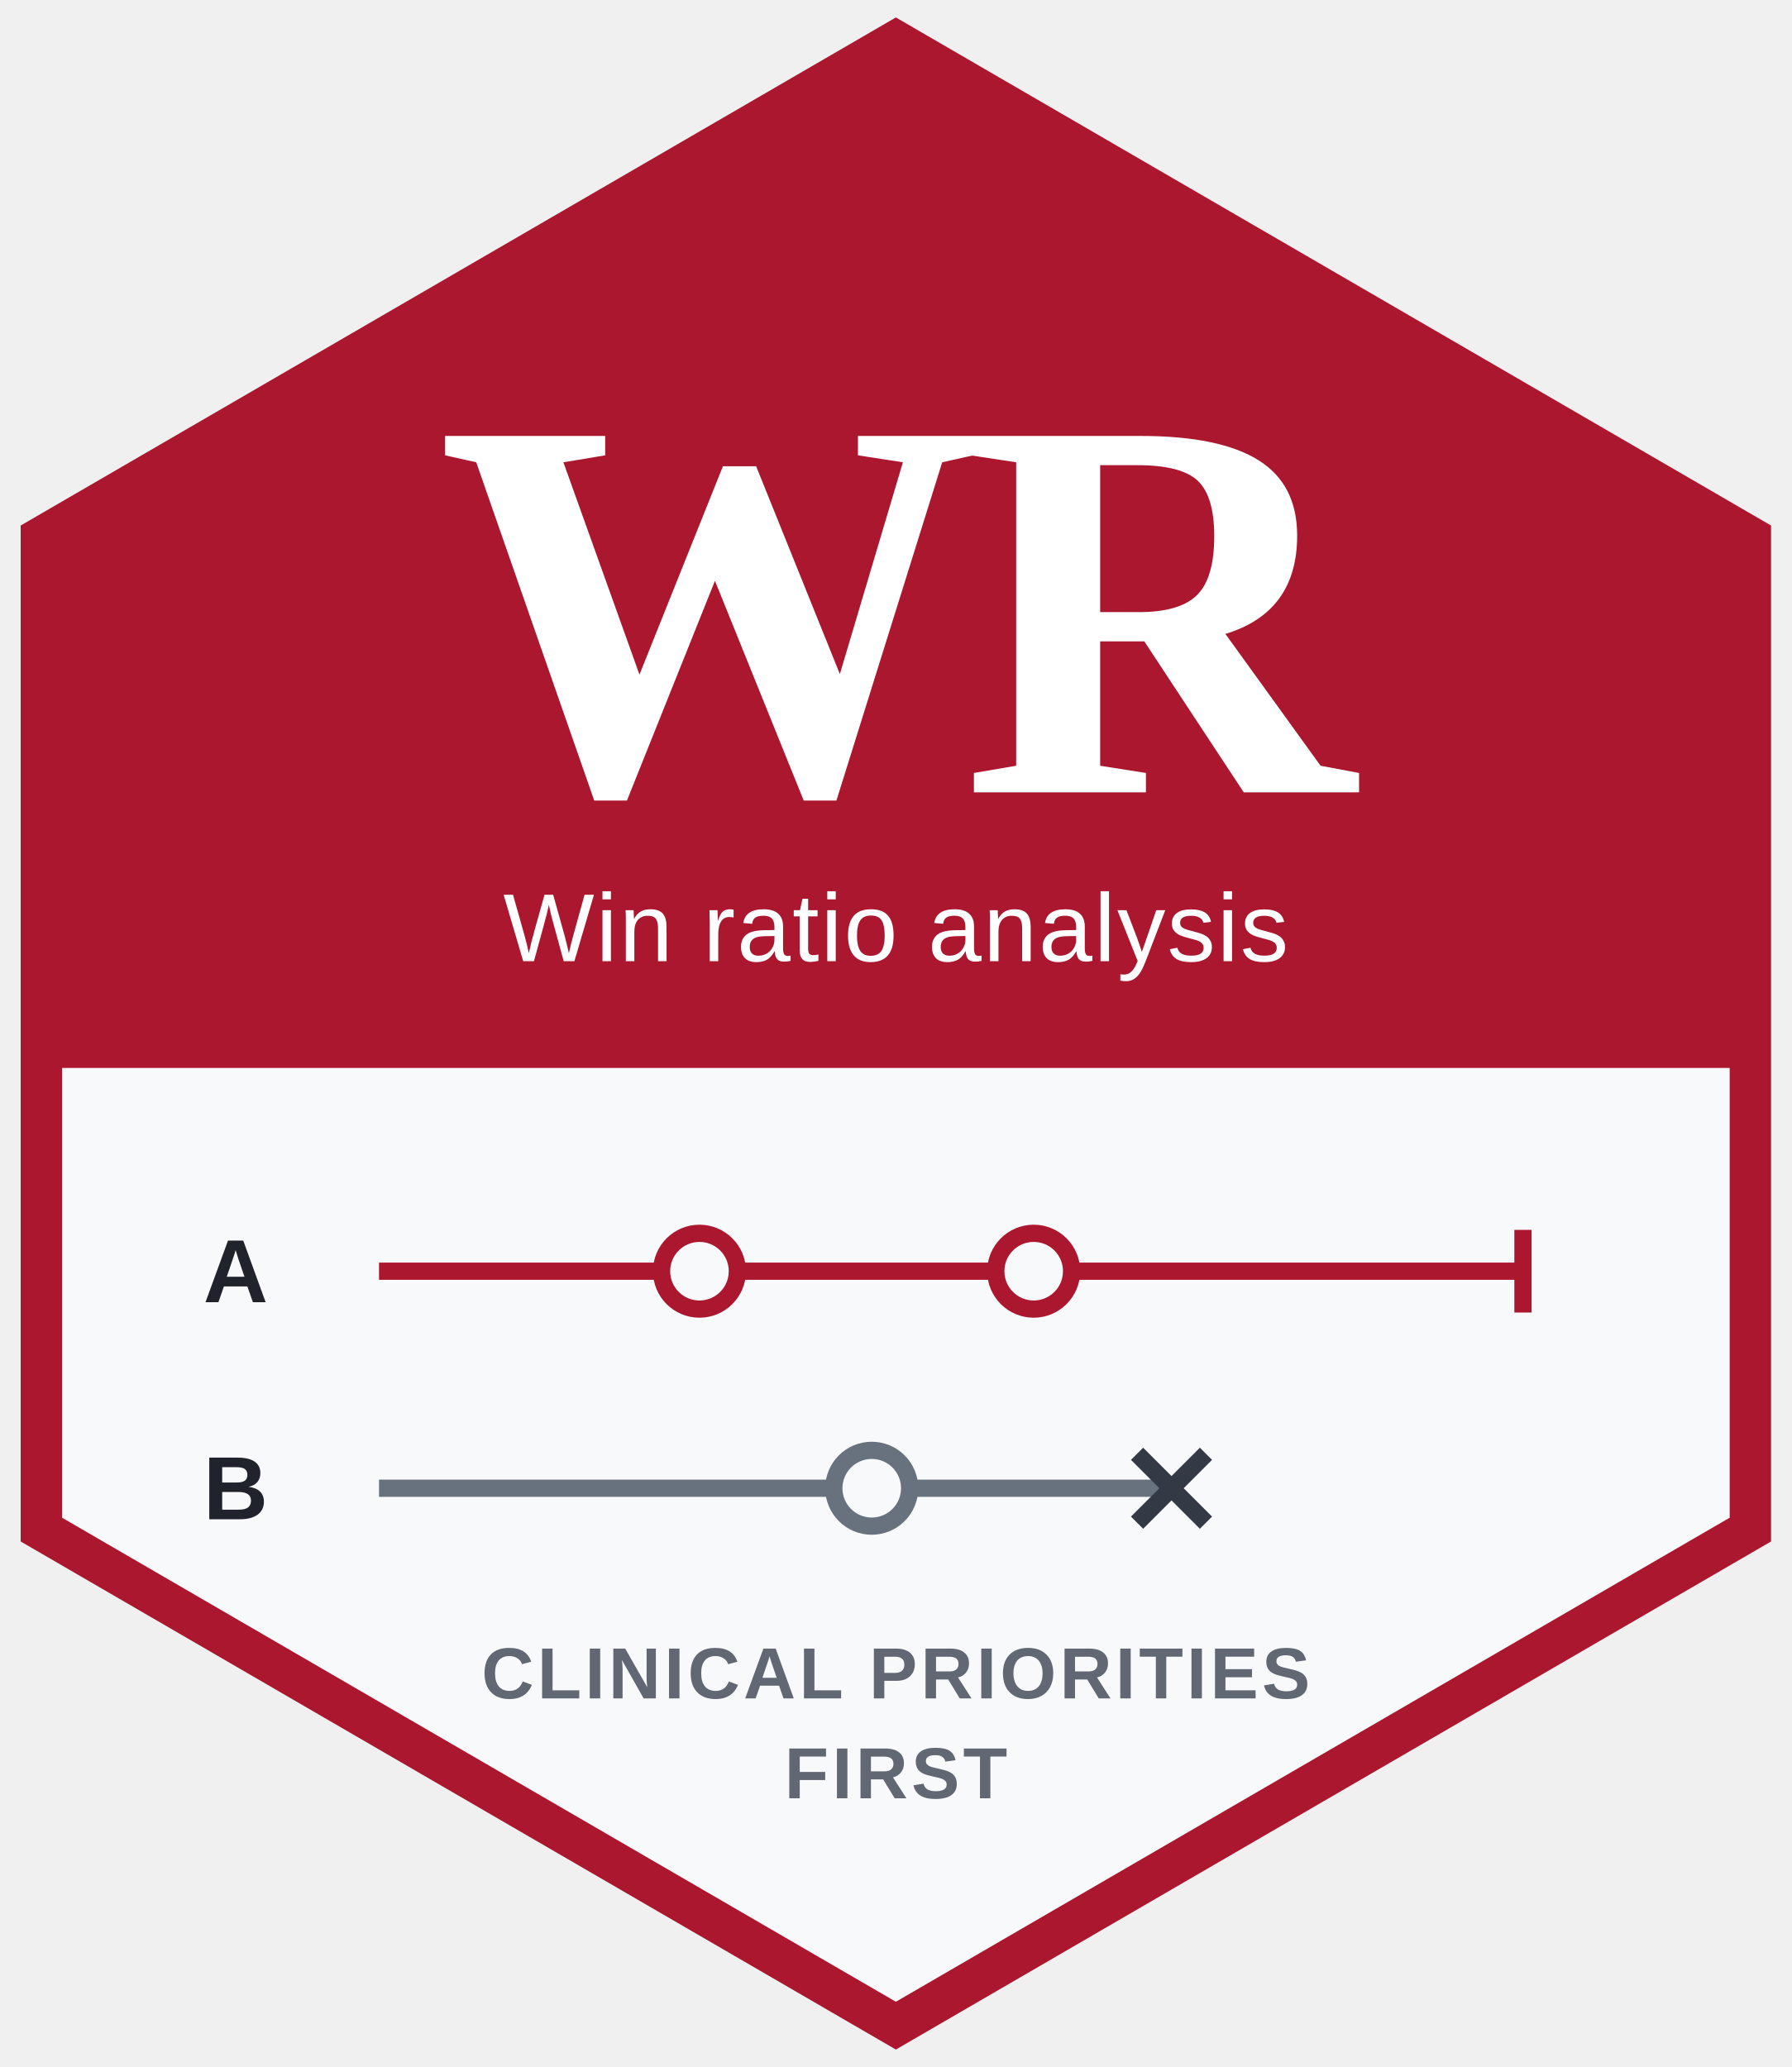
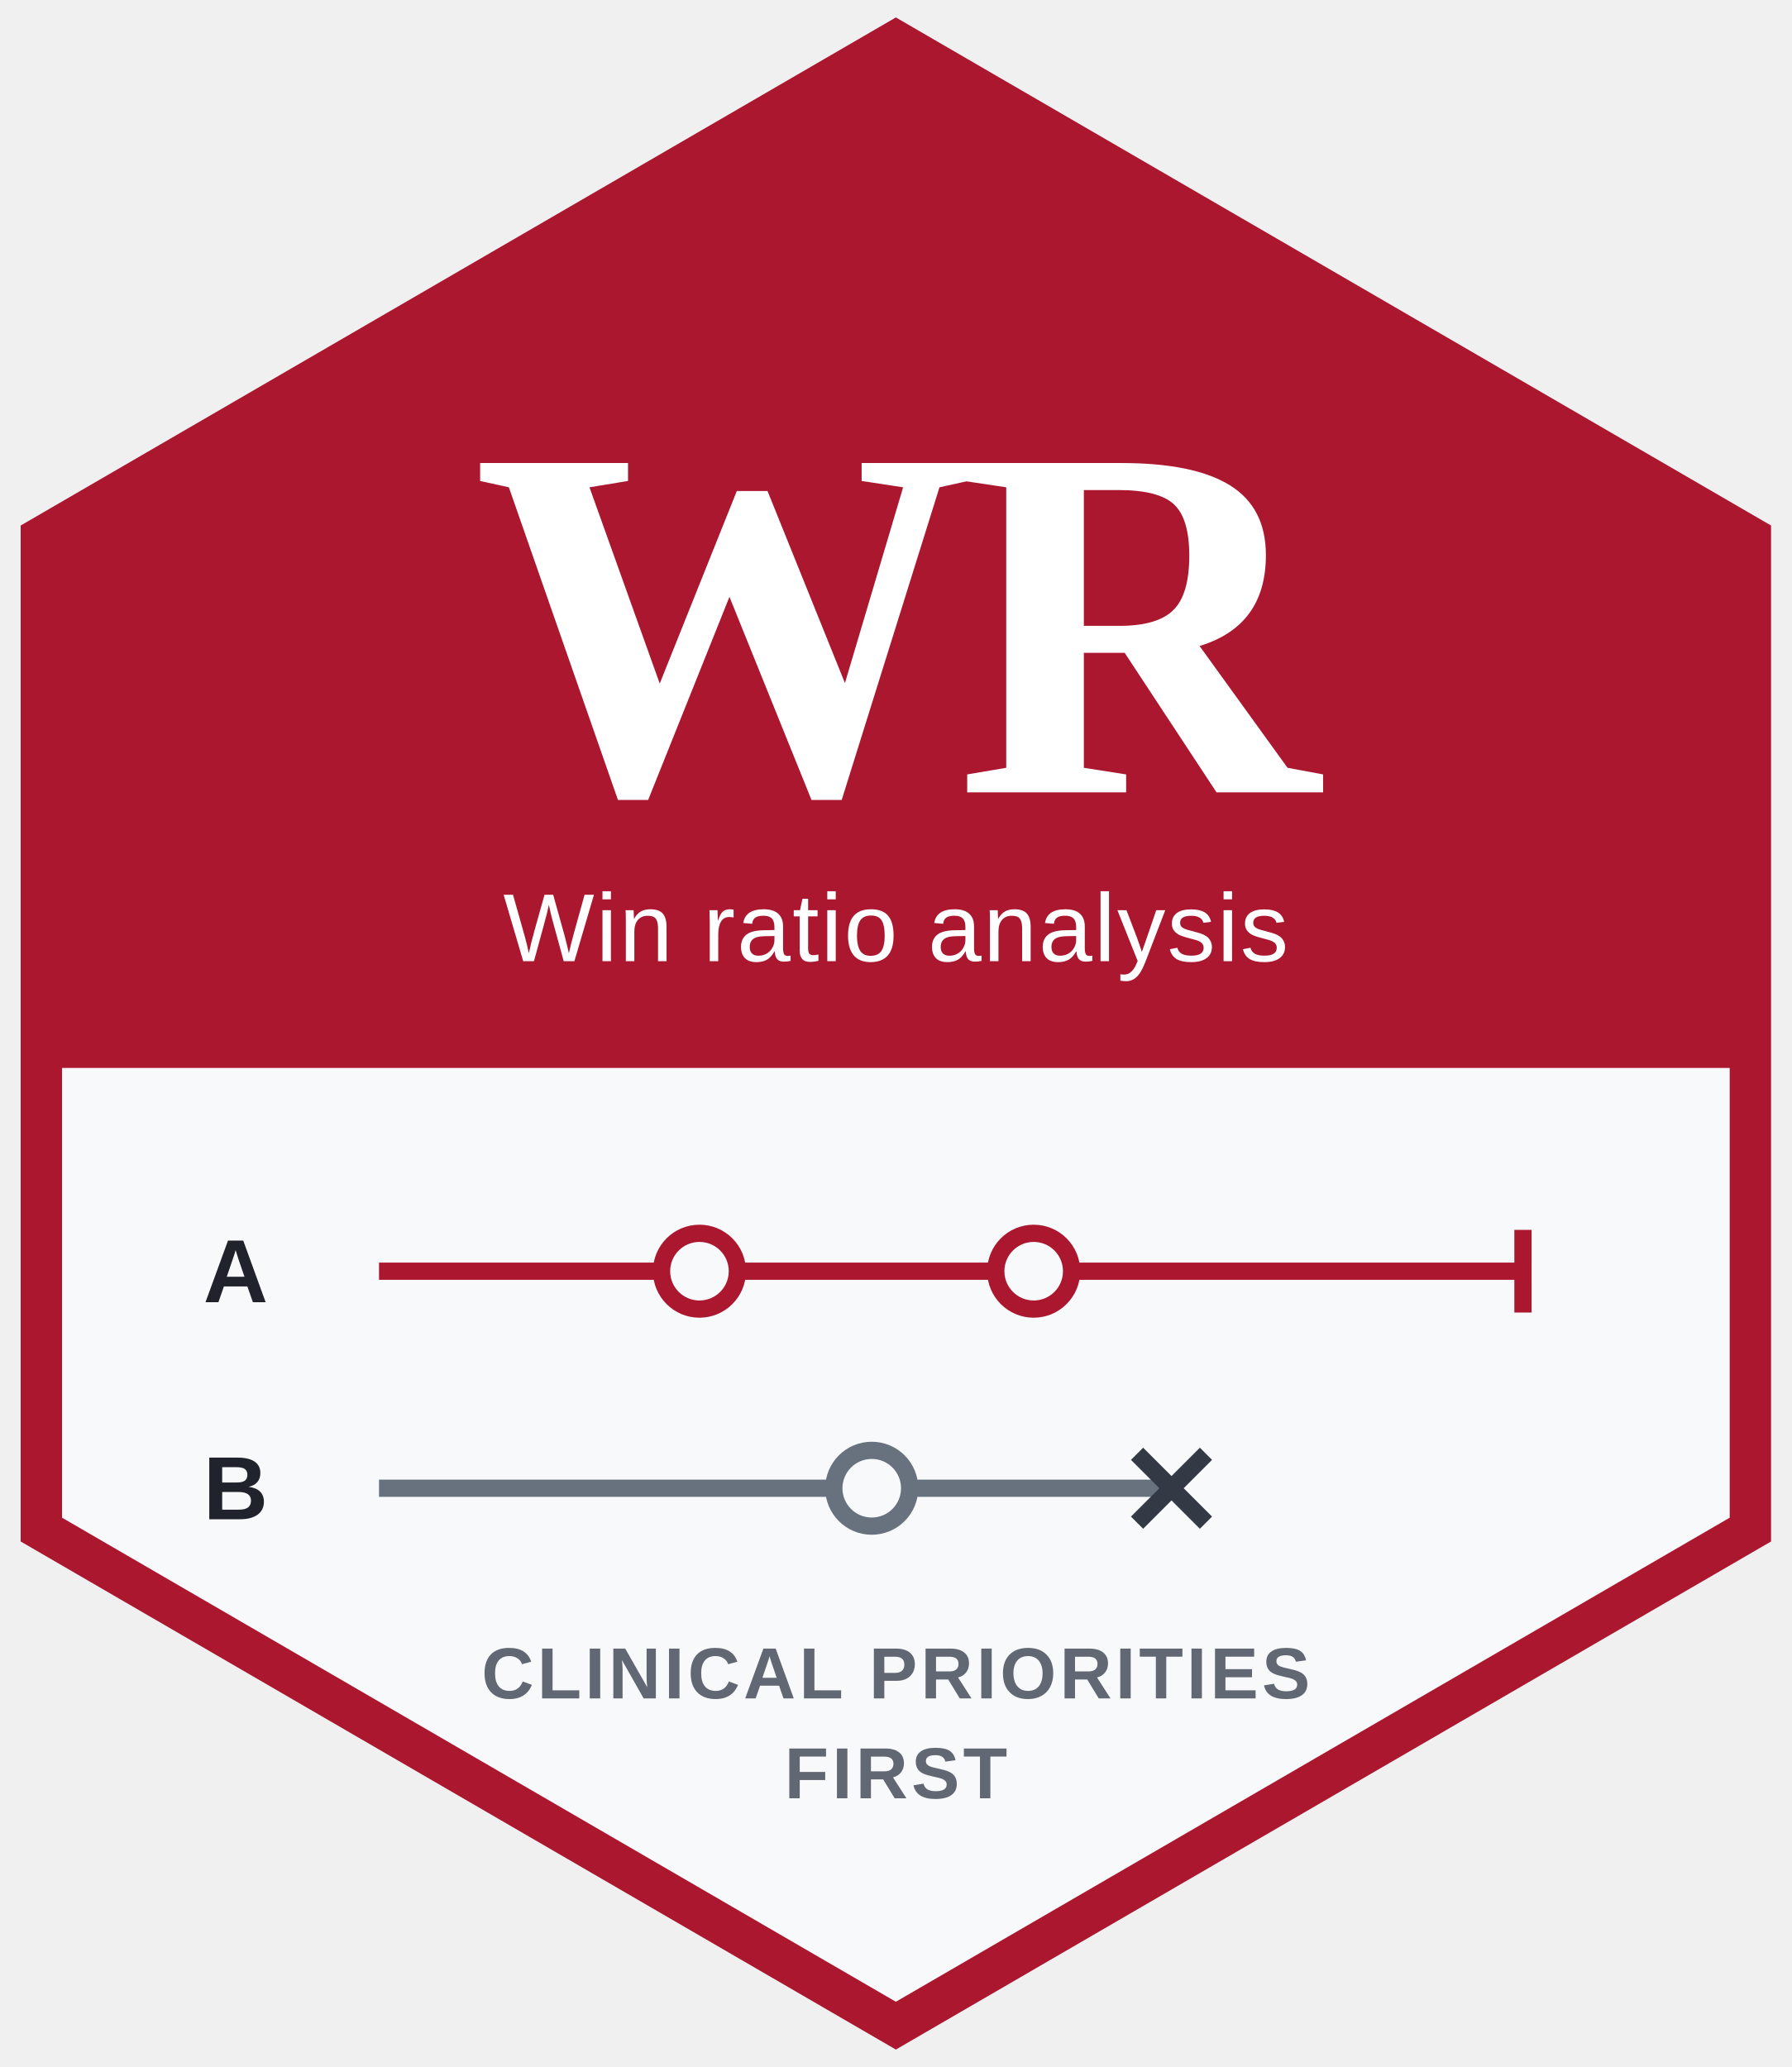
<svg xmlns="http://www.w3.org/2000/svg" viewBox="0 0 520 600" role="img" aria-labelledby="title desc">
  <path d="M260 12 508 156v288L260 588 12 444V156Z" fill="#f8f9fb" />
  <path d="M260 12 508 156V310H12V156Z" fill="#ac1730" />
-   <text x="260" y="230" text-anchor="middle" fill="#fff" font-family="Georgia,'Times New Roman',serif" font-size="158" font-weight="700" letter-spacing="-6">WR</text>
+   <text x="260" y="230" text-anchor="middle" fill="#fff" font-family="Georgia,'Times New Roman',serif" font-size="146" font-weight="700" letter-spacing="-6">WR</text>
  <text x="260" y="279" text-anchor="middle" fill="#fff" font-family="Arial,Helvetica,sans-serif" font-size="28" letter-spacing=".5">Win ratio analysis</text>
  <g fill="#20232c" font-family="Arial,Helvetica,sans-serif" font-size="26" font-weight="600">
    <text x="59" y="378">A</text>
    <text x="59" y="441">B</text>
  </g>
  <path d="M110 369H442" fill="none" stroke="#ac1730" stroke-width="5" />
  <path d="M110 432H340" fill="none" stroke="#68727e" stroke-width="5" />
  <g fill="#f8f9fb" stroke="#ac1730" stroke-width="5">
    <circle cx="203" cy="369" r="11" />
    <circle cx="300" cy="369" r="11" />
  </g>
  <circle cx="253" cy="432" r="11" fill="#f8f9fb" stroke="#68727e" stroke-width="5" />
  <path d="M442 357v24" stroke="#ac1730" stroke-width="5" />
  <path d="M330 422l20 20m0-20-20 20" stroke="#343a45" stroke-width="5" />
  <g text-anchor="middle" fill="#616773" font-family="Arial,Helvetica,sans-serif" font-size="21" font-weight="600" letter-spacing="1">
    <text x="260" y="493">CLINICAL PRIORITIES</text>
    <text x="260" y="522">FIRST</text>
  </g>
  <path d="M260 12 508 156v288L260 588 12 444V156Z" fill="none" stroke="#ac1730" stroke-width="12" />
</svg>
